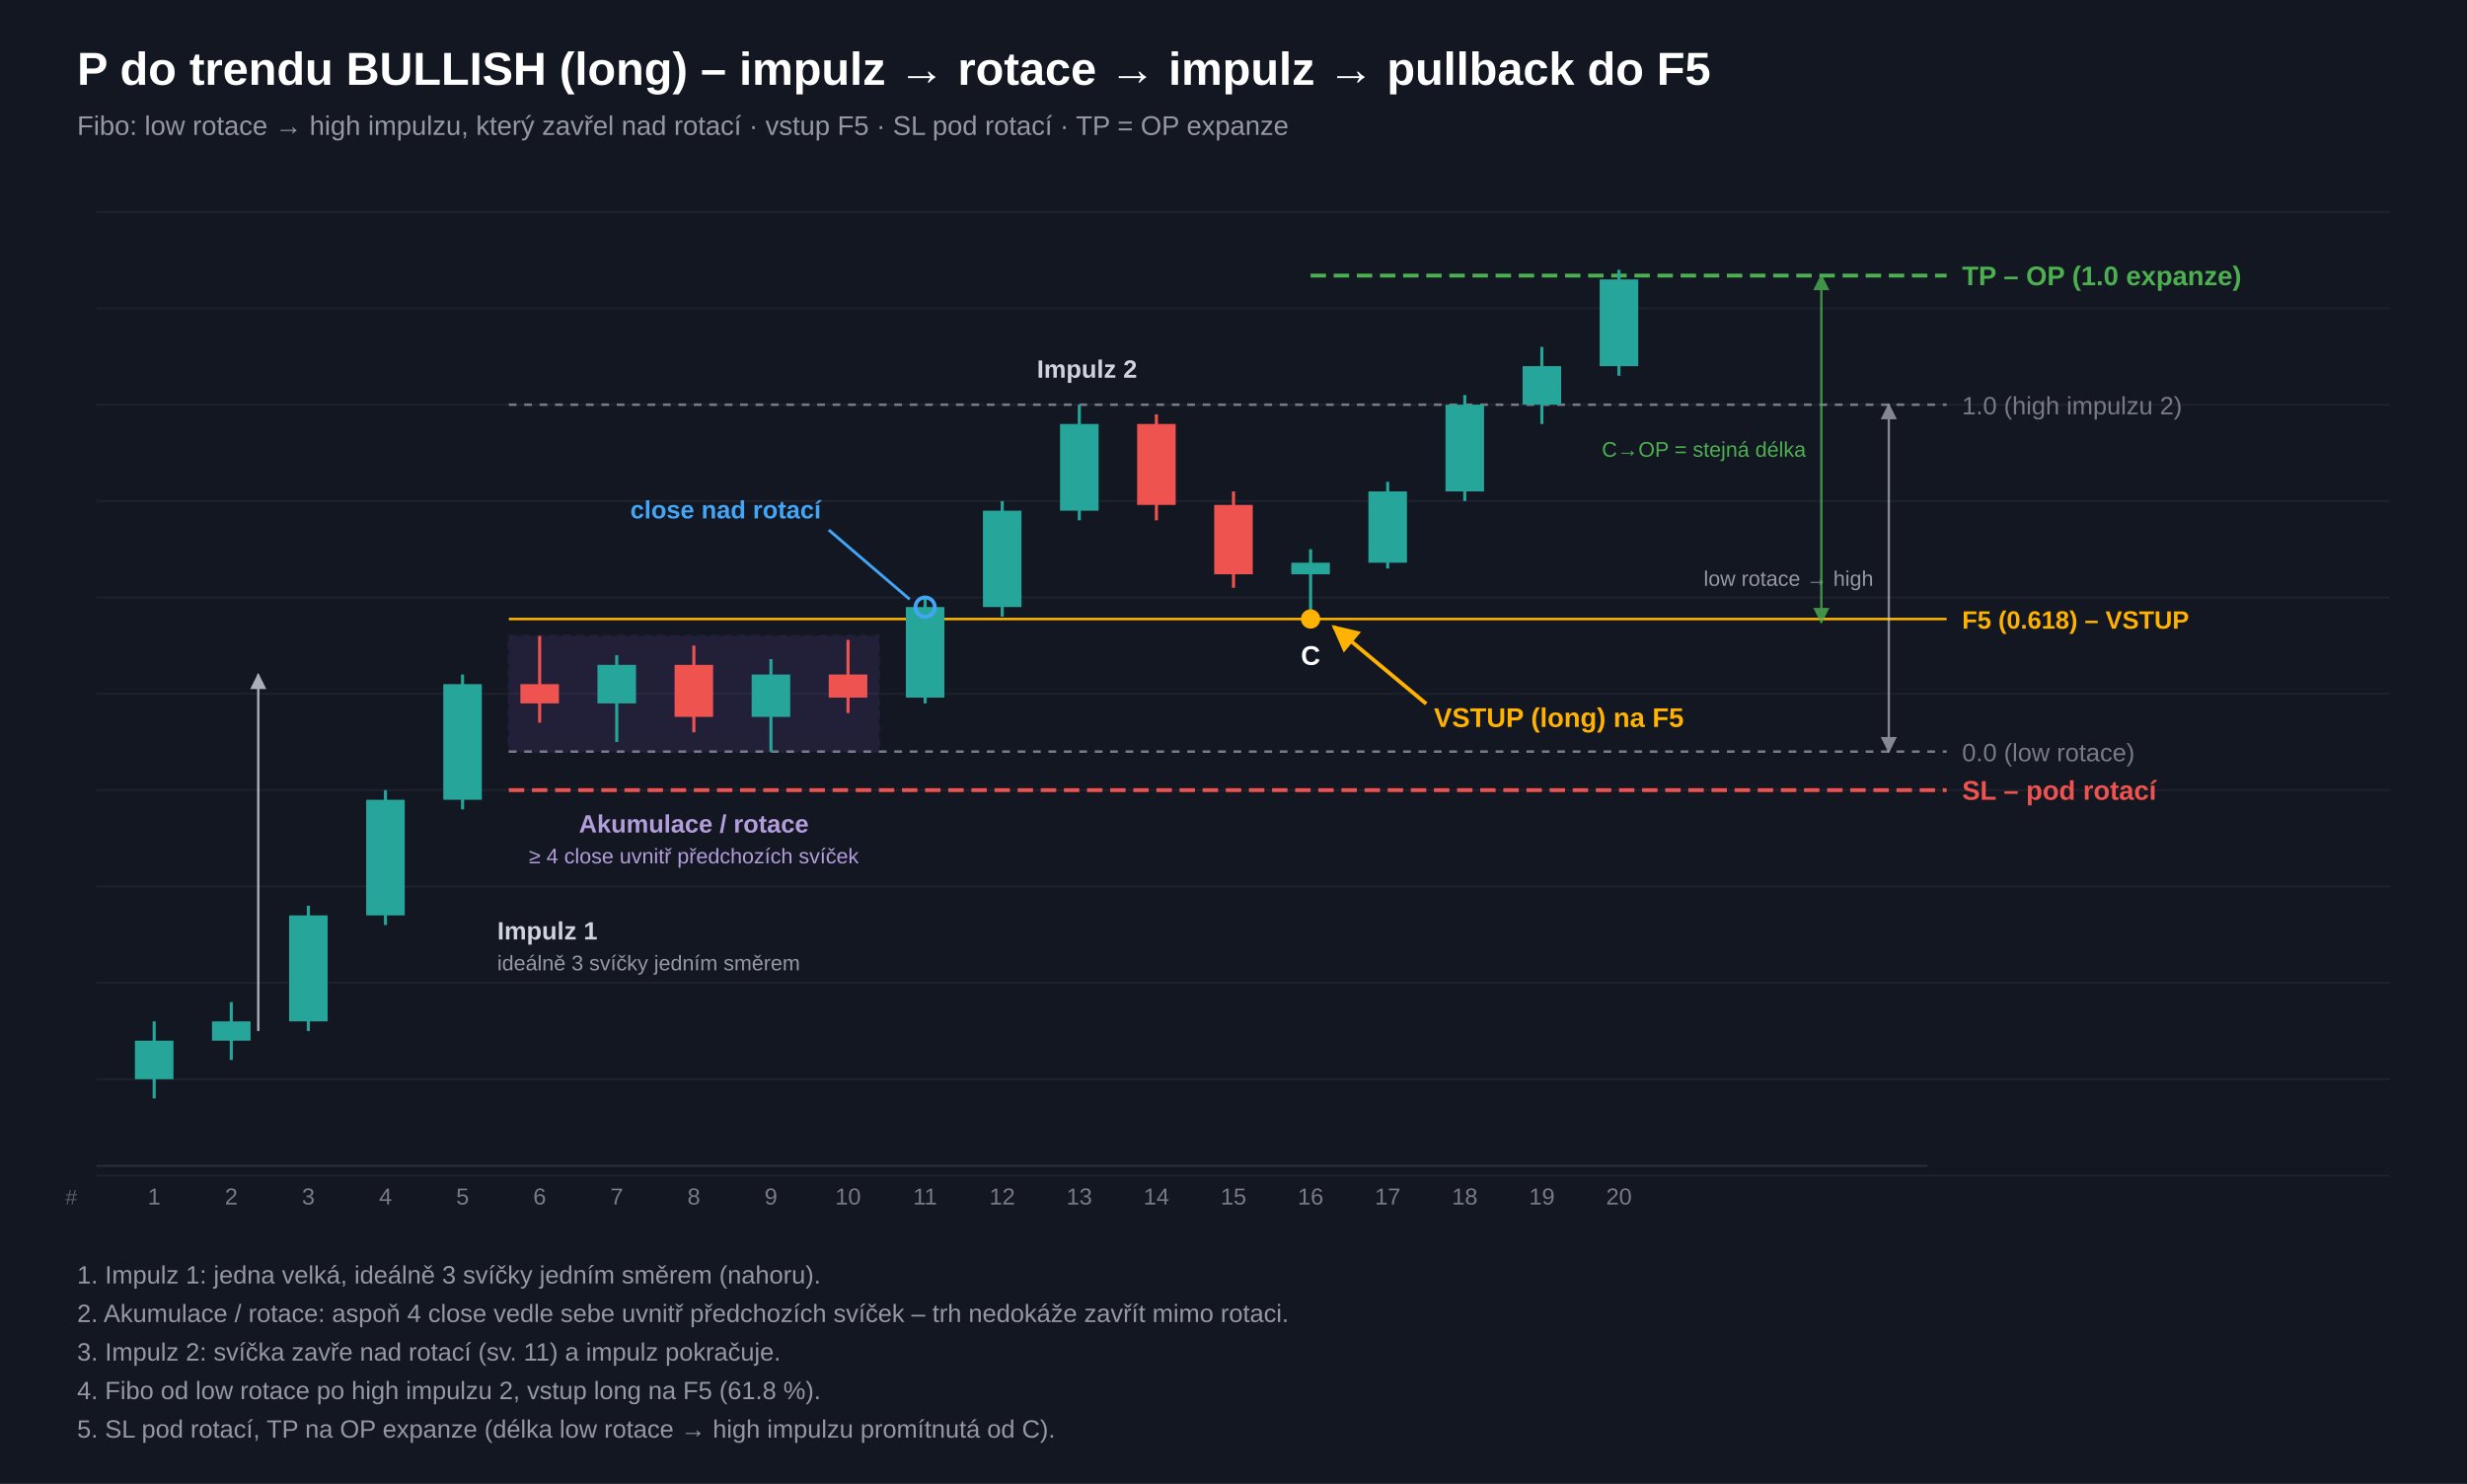
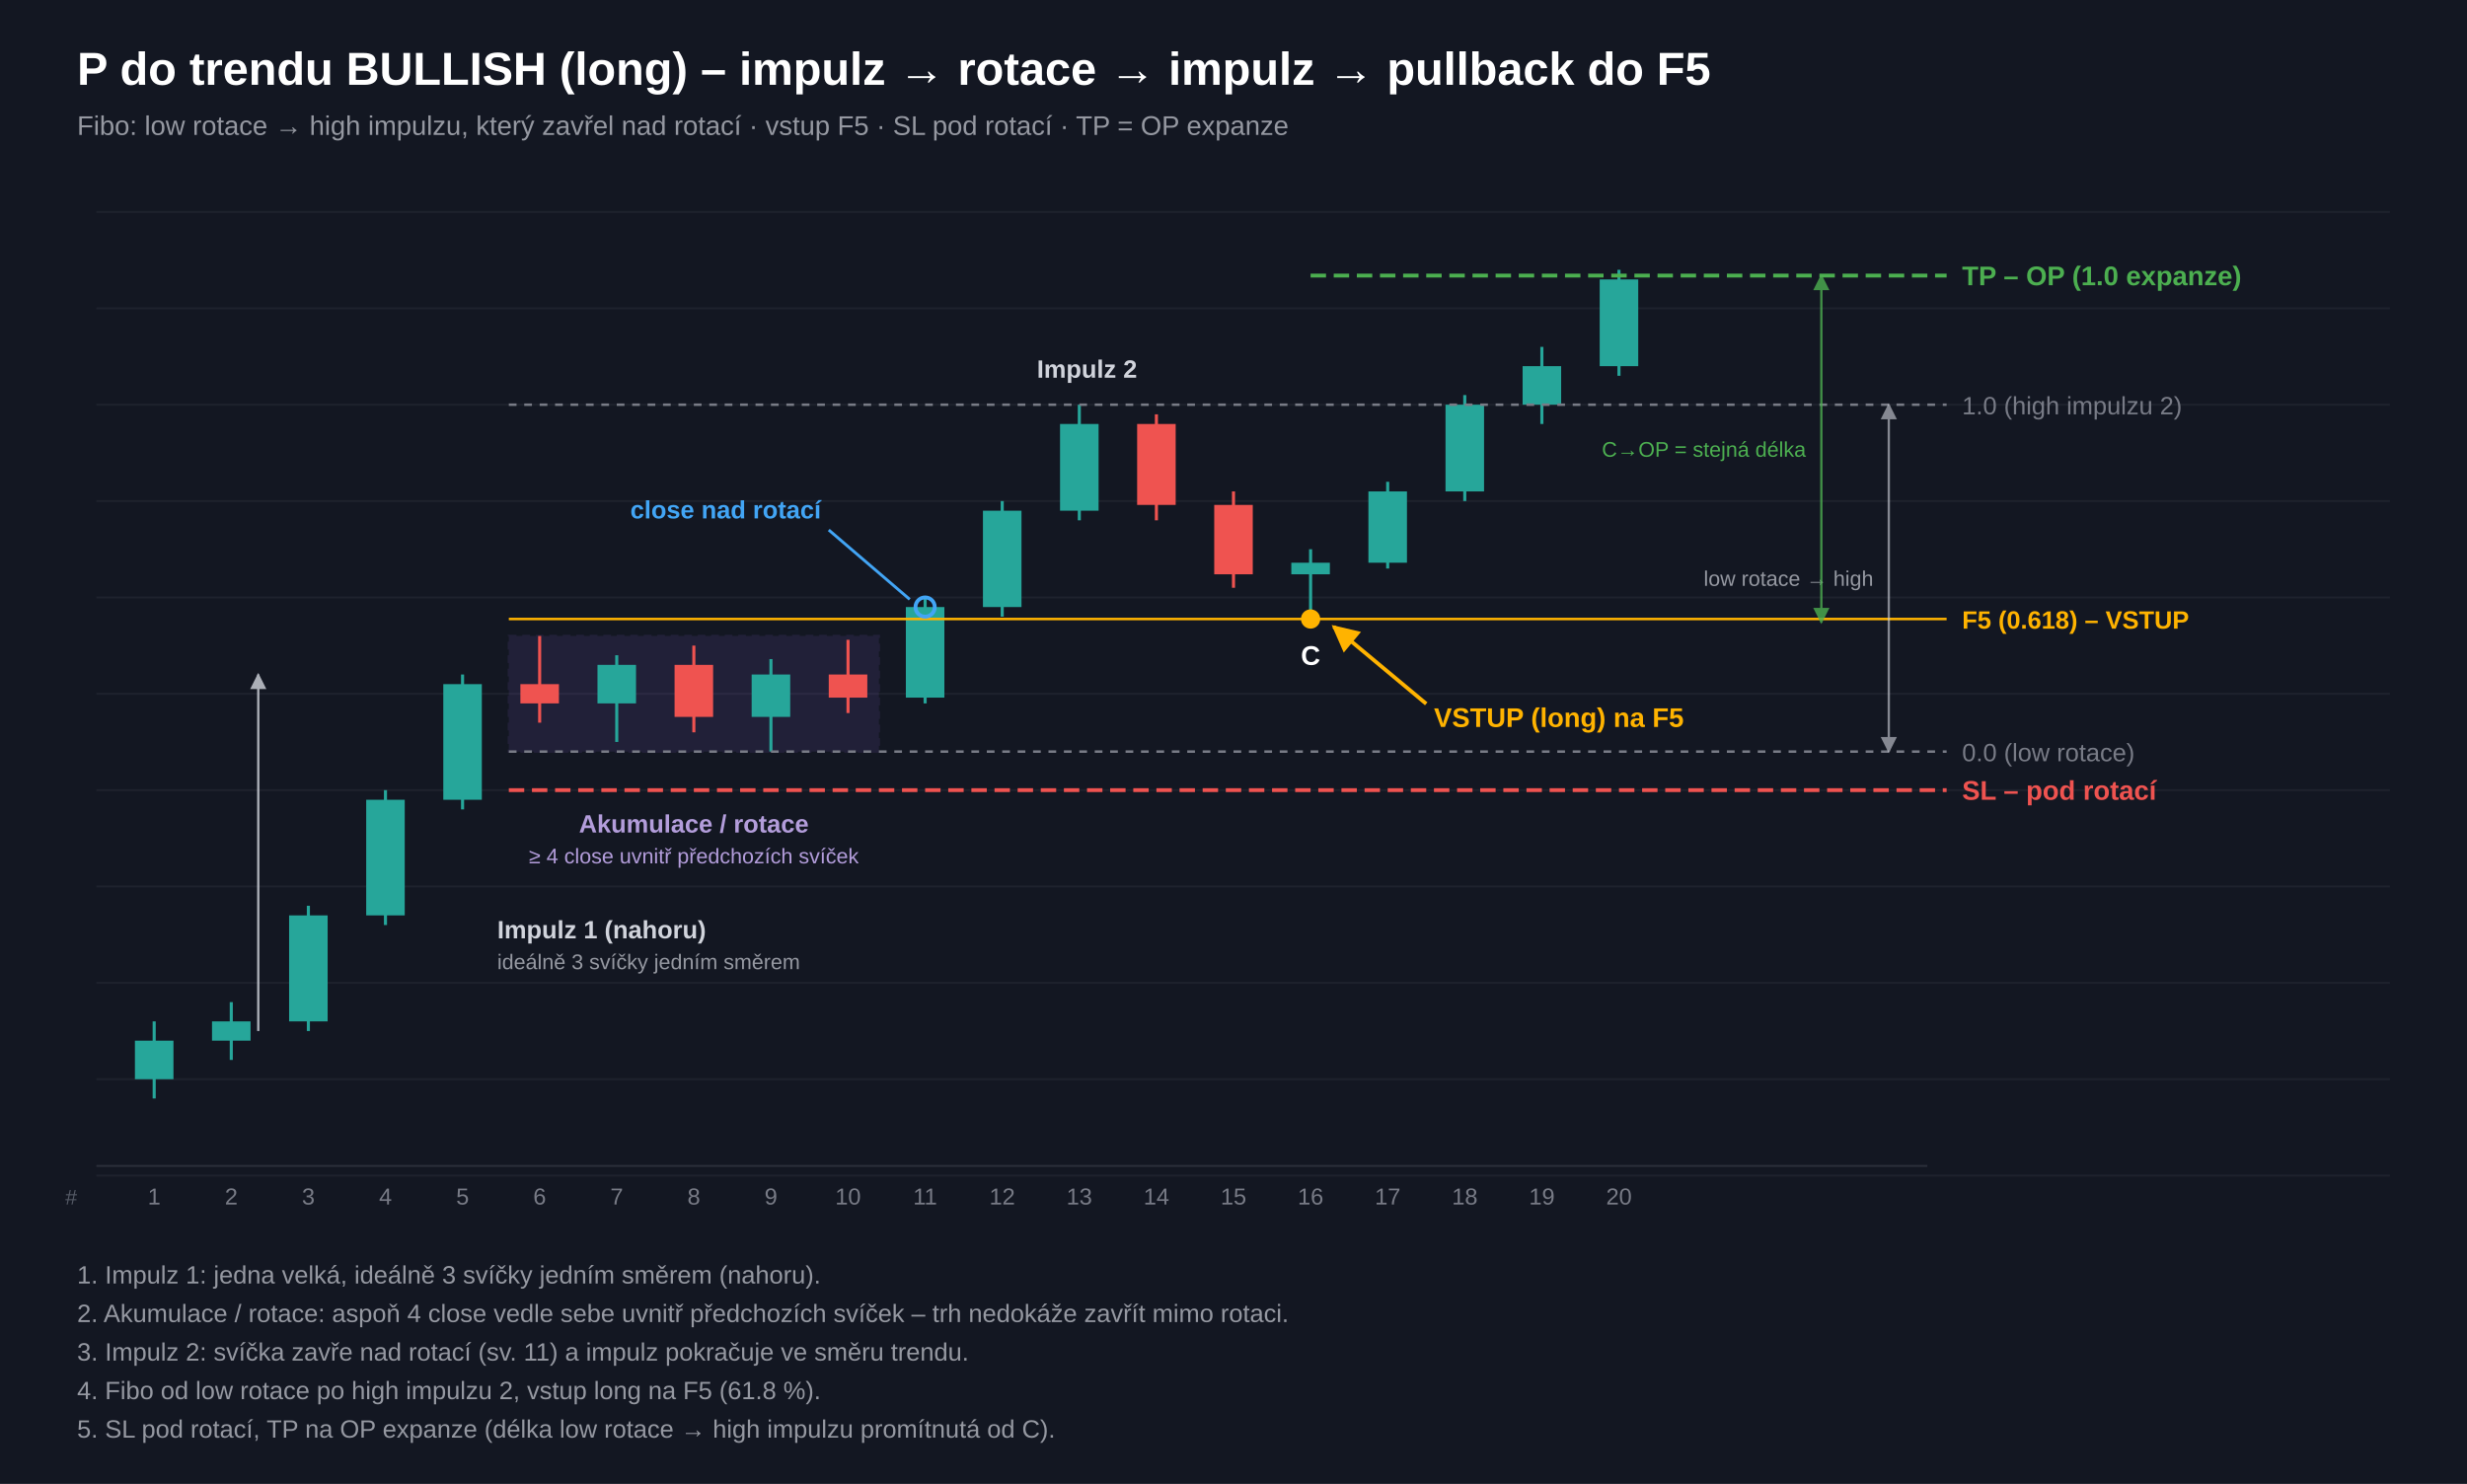
<svg xmlns="http://www.w3.org/2000/svg" viewBox="0 0 1280 770" width="1280" height="770" font-family="Segoe UI, Arial, sans-serif">
  <defs>
    <marker id="ar" viewBox="0 0 10 10" refX="9" refY="5" markerWidth="7" markerHeight="7" orient="auto-start-reverse">
      <path d="M0,0 L10,5 L0,10 z" fill="#d1d4dc" />
    </marker>
    <marker id="arG" viewBox="0 0 10 10" refX="9" refY="5" markerWidth="7" markerHeight="7" orient="auto-start-reverse">
      <path d="M0,0 L10,5 L0,10 z" fill="#4caf50" />
    </marker>
    <marker id="arY" viewBox="0 0 10 10" refX="9" refY="5" markerWidth="7" markerHeight="7" orient="auto-start-reverse">
      <path d="M0,0 L10,5 L0,10 z" fill="#ffb300" />
    </marker>
  </defs>
  <rect width="1280" height="770" fill="#131722" />
  <text x="40" y="44" fill="#ffffff" font-size="24" font-weight="700">P do trendu BULLISH (long) – impulz → rotace → impulz → pullback do F5</text>
  <text x="40" y="70" fill="#9598a1" font-size="14">Fibo: low rotace → high impulzu, který zavřel nad rotací · vstup F5 · SL pod rotací · TP = OP expanze</text>
  <line x1="50" x2="1240" y1="610" y2="610" stroke="#1e222d" />
  <line x1="50" x2="1240" y1="560" y2="560" stroke="#1e222d" />
  <line x1="50" x2="1240" y1="510" y2="510" stroke="#1e222d" />
  <line x1="50" x2="1240" y1="460" y2="460" stroke="#1e222d" />
  <line x1="50" x2="1240" y1="410" y2="410" stroke="#1e222d" />
  <line x1="50" x2="1240" y1="360" y2="360" stroke="#1e222d" />
  <line x1="50" x2="1240" y1="310" y2="310" stroke="#1e222d" />
  <line x1="50" x2="1240" y1="260" y2="260" stroke="#1e222d" />
  <line x1="50" x2="1240" y1="210" y2="210" stroke="#1e222d" />
  <line x1="50" x2="1240" y1="160" y2="160" stroke="#1e222d" />
  <line x1="50" x2="1240" y1="110" y2="110" stroke="#1e222d" />
  <rect x="264" y="330" width="192" height="60" fill="#7e57c2" opacity="0.14" stroke="#7e57c2" stroke-width="1.2" stroke-dasharray="4 3" />
  <text x="360.0" y="432" fill="#b39ddb" font-size="13" font-weight="700" text-anchor="middle">Akumulace / rotace</text>
  <text x="360.0" y="448" fill="#b39ddb" font-size="11" text-anchor="middle">≥ 4 close uvnitř předchozích svíček</text>
-   <line x1="264" x2="1010" y1="210" y2="210" stroke="#787b86" stroke-width="1.3" stroke-dasharray="4 4" />
-   <text x="1018" y="215" fill="#787b86" font-size="13" font-weight="400">1.0 (high impulzu 2)</text>
-   <line x1="264" x2="1010" y1="321.2" y2="321.2" stroke="#ffb300" stroke-width="1.3" stroke-dasharray="" />
-   <text x="1018" y="326.2" fill="#ffb300" font-size="13" font-weight="700">F5 (0.618) – VSTUP</text>
-   <line x1="264" x2="1010" y1="390" y2="390" stroke="#787b86" stroke-width="1.3" stroke-dasharray="4 4" />
-   <text x="1018" y="395" fill="#787b86" font-size="13" font-weight="400">0.0 (low rotace)</text>
-   <line x1="264" x2="1010" y1="410" y2="410" stroke="#ef5350" stroke-width="2" stroke-dasharray="8 4" />
-   <text x="1018" y="415" fill="#ef5350" font-size="14" font-weight="700">SL – pod rotací</text>
-   <line x1="680" x2="1010" y1="143.0" y2="143.0" stroke="#4caf50" stroke-width="2" stroke-dasharray="8 4" />
-   <text x="1018" y="148.0" fill="#4caf50" font-size="14" font-weight="700">TP – OP (1.0 expanze)</text>
  <line x1="80" x2="80" y1="530" y2="570" stroke="#26a69a" stroke-width="1.6" />
  <rect x="70" y="540" width="20" height="20" fill="#26a69a" />
  <text x="80" y="625" fill="#787b86" font-size="12" text-anchor="middle">1</text>
  <line x1="120" x2="120" y1="520" y2="550" stroke="#26a69a" stroke-width="1.6" />
  <rect x="110" y="530" width="20" height="10" fill="#26a69a" />
  <text x="120" y="625" fill="#787b86" font-size="12" text-anchor="middle">2</text>
  <line x1="160" x2="160" y1="470" y2="535.0" stroke="#26a69a" stroke-width="1.6" />
  <rect x="150" y="475.0" width="20" height="55.0" fill="#26a69a" />
  <text x="160" y="625" fill="#787b86" font-size="12" text-anchor="middle">3</text>
  <line x1="200" x2="200" y1="410" y2="480" stroke="#26a69a" stroke-width="1.6" />
  <rect x="190" y="415.0" width="20" height="60.0" fill="#26a69a" />
  <text x="200" y="625" fill="#787b86" font-size="12" text-anchor="middle">4</text>
  <line x1="240" x2="240" y1="350" y2="420" stroke="#26a69a" stroke-width="1.6" />
  <rect x="230" y="355.0" width="20" height="60.0" fill="#26a69a" />
  <text x="240" y="625" fill="#787b86" font-size="12" text-anchor="middle">5</text>
  <line x1="280" x2="280" y1="330" y2="375.0" stroke="#ef5350" stroke-width="1.6" />
  <rect x="270" y="355.0" width="20" height="10.0" fill="#ef5350" />
  <text x="280" y="625" fill="#787b86" font-size="12" text-anchor="middle">6</text>
  <line x1="320" x2="320" y1="340" y2="385.0" stroke="#26a69a" stroke-width="1.6" />
  <rect x="310" y="345.0" width="20" height="20.0" fill="#26a69a" />
  <text x="320" y="625" fill="#787b86" font-size="12" text-anchor="middle">7</text>
  <line x1="360" x2="360" y1="335.0" y2="380" stroke="#ef5350" stroke-width="1.6" />
  <rect x="350" y="345.0" width="20" height="27.0" fill="#ef5350" />
  <text x="360" y="625" fill="#787b86" font-size="12" text-anchor="middle">8</text>
  <line x1="400" x2="400" y1="342.0" y2="390" stroke="#26a69a" stroke-width="1.6" />
  <rect x="390" y="350" width="20" height="22.0" fill="#26a69a" />
  <text x="400" y="625" fill="#787b86" font-size="12" text-anchor="middle">9</text>
  <line x1="440" x2="440" y1="332.0" y2="370" stroke="#ef5350" stroke-width="1.6" />
  <rect x="430" y="350" width="20" height="12.0" fill="#ef5350" />
  <text x="440" y="625" fill="#787b86" font-size="12" text-anchor="middle">10</text>
  <line x1="480" x2="480" y1="310" y2="365.0" stroke="#26a69a" stroke-width="1.6" />
  <rect x="470" y="315.0" width="20" height="47.0" fill="#26a69a" />
  <text x="480" y="625" fill="#787b86" font-size="12" text-anchor="middle">11</text>
  <line x1="520" x2="520" y1="260" y2="320" stroke="#26a69a" stroke-width="1.6" />
  <rect x="510" y="265.0" width="20" height="50.0" fill="#26a69a" />
  <text x="520" y="625" fill="#787b86" font-size="12" text-anchor="middle">12</text>
  <line x1="560" x2="560" y1="210" y2="270" stroke="#26a69a" stroke-width="1.6" />
  <rect x="550" y="220" width="20" height="45.0" fill="#26a69a" />
  <text x="560" y="625" fill="#787b86" font-size="12" text-anchor="middle">13</text>
  <line x1="600" x2="600" y1="215.0" y2="270" stroke="#ef5350" stroke-width="1.6" />
  <rect x="590" y="220" width="20" height="42.0" fill="#ef5350" />
  <text x="600" y="625" fill="#787b86" font-size="12" text-anchor="middle">14</text>
  <line x1="640" x2="640" y1="255.0" y2="305.0" stroke="#ef5350" stroke-width="1.6" />
  <rect x="630" y="262.0" width="20" height="36.0" fill="#ef5350" />
  <text x="640" y="625" fill="#787b86" font-size="12" text-anchor="middle">15</text>
  <line x1="680" x2="680" y1="285.0" y2="323.0" stroke="#26a69a" stroke-width="1.6" />
  <rect x="670" y="292.0" width="20" height="6.0" fill="#26a69a" />
  <text x="680" y="625" fill="#787b86" font-size="12" text-anchor="middle">16</text>
  <line x1="720" x2="720" y1="250" y2="295.0" stroke="#26a69a" stroke-width="1.6" />
  <rect x="710" y="255.0" width="20" height="37.0" fill="#26a69a" />
  <text x="720" y="625" fill="#787b86" font-size="12" text-anchor="middle">17</text>
  <line x1="760" x2="760" y1="205.0" y2="260" stroke="#26a69a" stroke-width="1.6" />
  <rect x="750" y="210" width="20" height="45.0" fill="#26a69a" />
  <text x="760" y="625" fill="#787b86" font-size="12" text-anchor="middle">18</text>
  <line x1="800" x2="800" y1="180" y2="220" stroke="#26a69a" stroke-width="1.6" />
  <rect x="790" y="190" width="20" height="20" fill="#26a69a" />
  <text x="800" y="625" fill="#787b86" font-size="12" text-anchor="middle">19</text>
  <line x1="840" x2="840" y1="140" y2="195.0" stroke="#26a69a" stroke-width="1.6" />
  <rect x="830" y="145.0" width="20" height="45.0" fill="#26a69a" />
  <text x="840" y="625" fill="#787b86" font-size="12" text-anchor="middle">20</text>
  <text x="40" y="625" fill="#555a66" font-size="11" text-anchor="end">#</text>
  <line x1="50" x2="1000" y1="605" y2="605" stroke="#2a2e39" />
  <line x1="134" x2="134" y1="535.0" y2="350" stroke="#d1d4dc" stroke-width="1.2" marker-end="url(#ar)" opacity="0.8" />
-   <text x="258" y="487.5" fill="#d1d4dc" font-size="13" font-weight="700" text-anchor="start">Impulz 1</text>
-   <text x="258" y="503.5" fill="#9598a1" font-size="11" text-anchor="start">ideálně 3 svíčky jedním směrem</text>
+   <text x="258" y="486.9" fill="#d1d4dc" font-size="13" font-weight="700">Impulz 1 (nahoru)</text>
+   <text x="258" y="502.9" fill="#9598a1" font-size="11">ideálně 3 svíčky jedním směrem</text>
+   <line x1="264" x2="1010" y1="210" y2="210" stroke="#787b86" stroke-width="1.3" stroke-dasharray="4 4" />
+   <text x="1018" y="215" fill="#787b86" font-size="13" font-weight="400">1.0 (high impulzu 2)</text>
+   <line x1="264" x2="1010" y1="321.2" y2="321.2" stroke="#ffb300" stroke-width="1.3" stroke-dasharray="" />
+   <text x="1018" y="326.2" fill="#ffb300" font-size="13" font-weight="700">F5 (0.618) – VSTUP</text>
+   <line x1="264" x2="1010" y1="390" y2="390" stroke="#787b86" stroke-width="1.3" stroke-dasharray="4 4" />
+   <text x="1018" y="395" fill="#787b86" font-size="13" font-weight="400">0.0 (low rotace)</text>
+   <line x1="264" x2="1010" y1="410" y2="410" stroke="#ef5350" stroke-width="2" stroke-dasharray="8 4" />
+   <text x="1018" y="415" fill="#ef5350" font-size="14" font-weight="700">SL – pod rotací</text>
+   <line x1="680" x2="1010" y1="143.0" y2="143.0" stroke="#4caf50" stroke-width="2" stroke-dasharray="8 4" />
+   <text x="1018" y="148.0" fill="#4caf50" font-size="14" font-weight="700">TP – OP (1.0 expanze)</text>
  <circle cx="480" cy="315.0" r="5" fill="none" stroke="#42a5f5" stroke-width="2" />
  <line x1="430" x2="472" y1="275.0" y2="311.0" stroke="#42a5f5" stroke-width="1.5" />
  <text x="426" y="269.0" fill="#42a5f5" font-size="13" font-weight="700" text-anchor="end">close nad rotací</text>
  <text x="564" y="196" fill="#d1d4dc" font-size="13" font-weight="700" text-anchor="middle">Impulz 2</text>
  <circle cx="680" cy="321.2" r="5" fill="#ffb300" />
  <line x1="740" x2="692" y1="365.2" y2="325.2" stroke="#ffb300" stroke-width="2" marker-end="url(#arY)" />
  <text x="744" y="377.2" fill="#ffb300" font-size="14" font-weight="700">VSTUP (long) na F5</text>
  <text x="680" y="345.0" fill="#ffffff" font-size="14" font-weight="700" text-anchor="middle">C</text>
  <line x1="980" x2="980" y1="390" y2="210" stroke="#d1d4dc" stroke-width="1.2" marker-start="url(#ar)" marker-end="url(#ar)" opacity="0.6" />
  <text x="972" y="304.0" fill="#9598a1" font-size="11" text-anchor="end">low rotace → high</text>
  <line x1="945" x2="945" y1="323.0" y2="143.0" stroke="#4caf50" stroke-width="1.2" marker-start="url(#arG)" marker-end="url(#arG)" opacity="0.8" />
  <text x="937" y="237.0" fill="#4caf50" font-size="11" text-anchor="end">C→OP = stejná délka</text>
  <text x="40" y="666" fill="#9598a1" font-size="13">1. Impulz 1: jedna velká, ideálně 3 svíčky jedním směrem (nahoru).</text>
  <text x="40" y="686" fill="#9598a1" font-size="13">2. Akumulace / rotace: aspoň 4 close vedle sebe uvnitř předchozích svíček – trh nedokáže zavřít mimo rotaci.</text>
-   <text x="40" y="706" fill="#9598a1" font-size="13">3. Impulz 2: svíčka zavře nad rotací (sv. 11) a impulz pokračuje.</text>
+   <text x="40" y="706" fill="#9598a1" font-size="13">3. Impulz 2: svíčka zavře nad rotací (sv. 11) a impulz pokračuje ve směru trendu.</text>
  <text x="40" y="726" fill="#9598a1" font-size="13">4. Fibo od low rotace po high impulzu 2, vstup long na F5 (61.8 %).</text>
  <text x="40" y="746" fill="#9598a1" font-size="13">5. SL pod rotací, TP na OP expanze (délka low rotace → high impulzu promítnutá od C).</text>
</svg>
